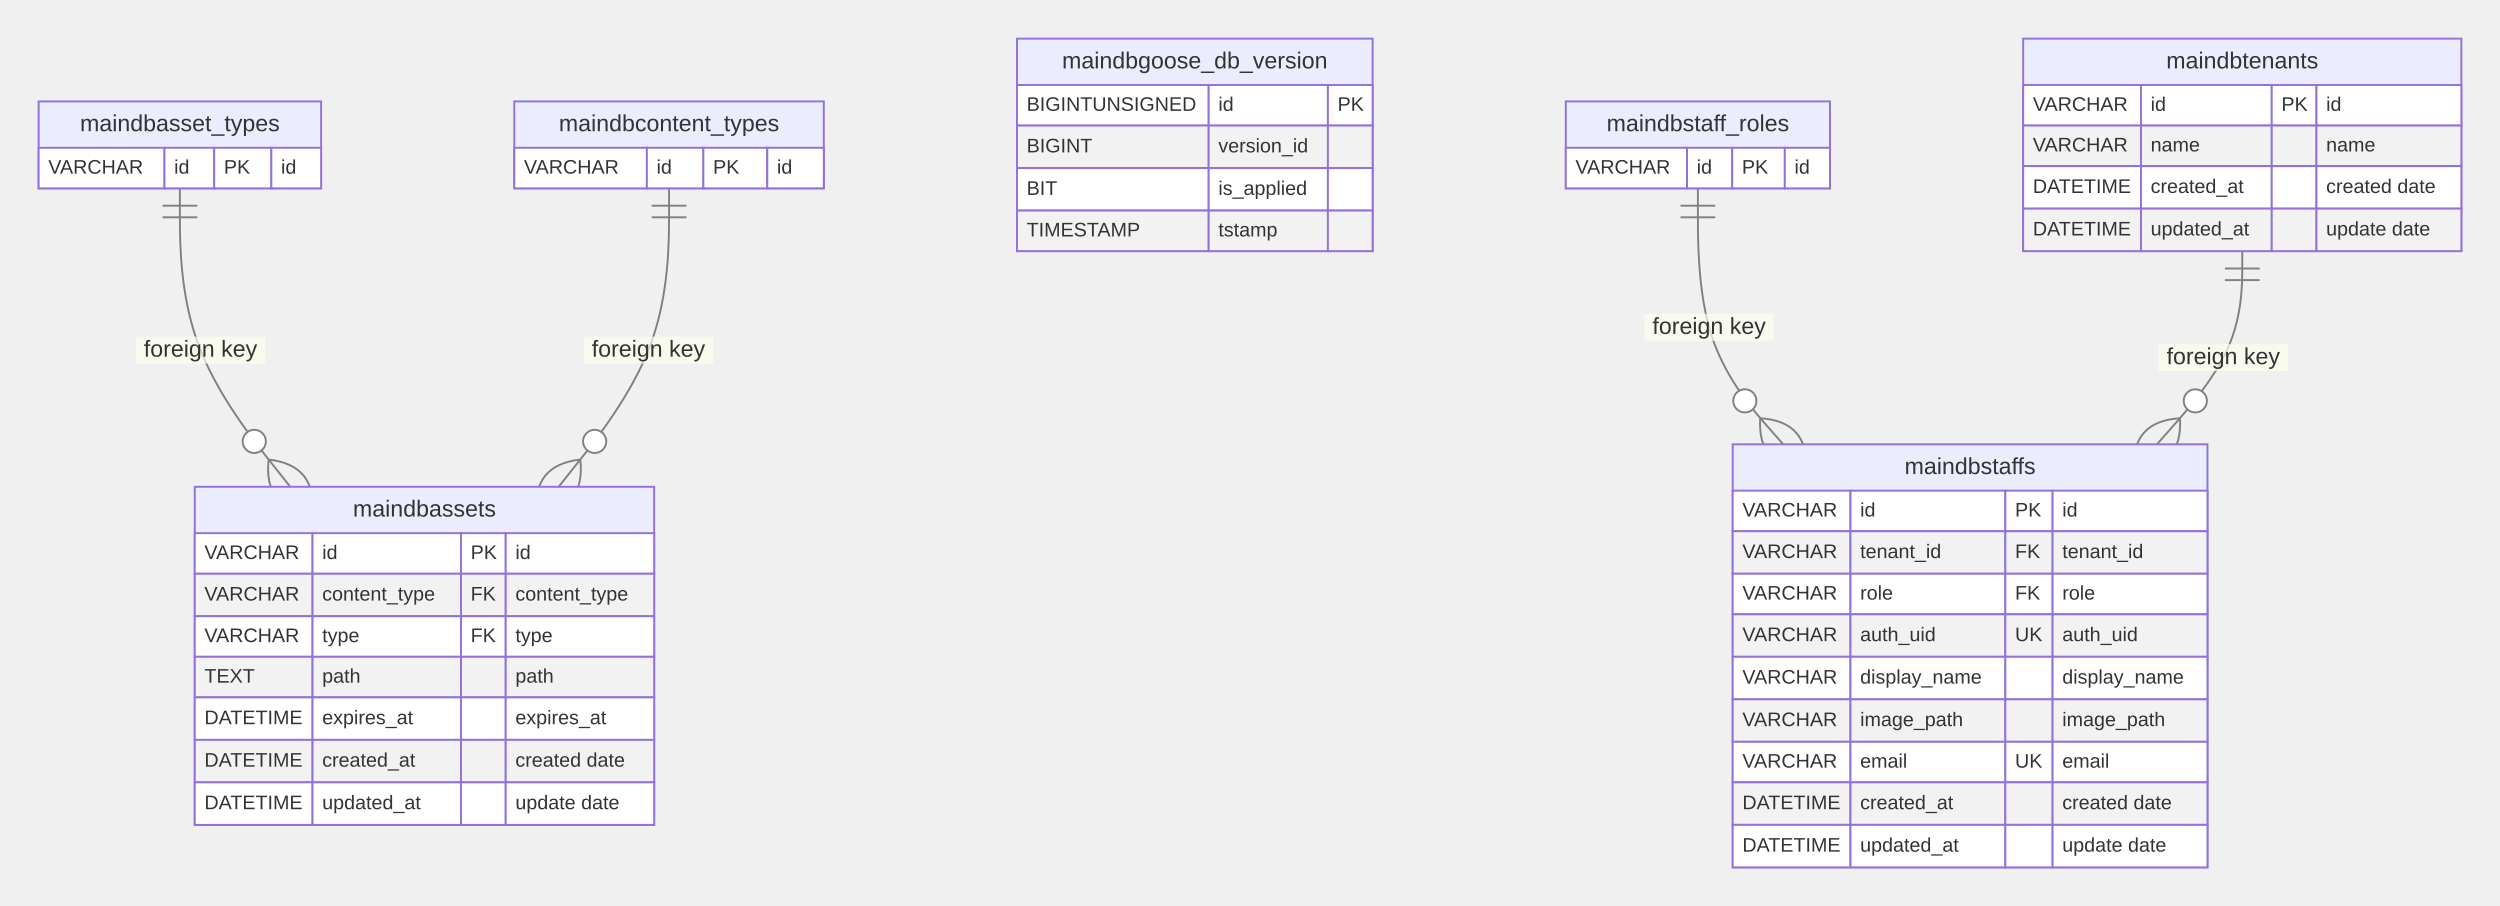
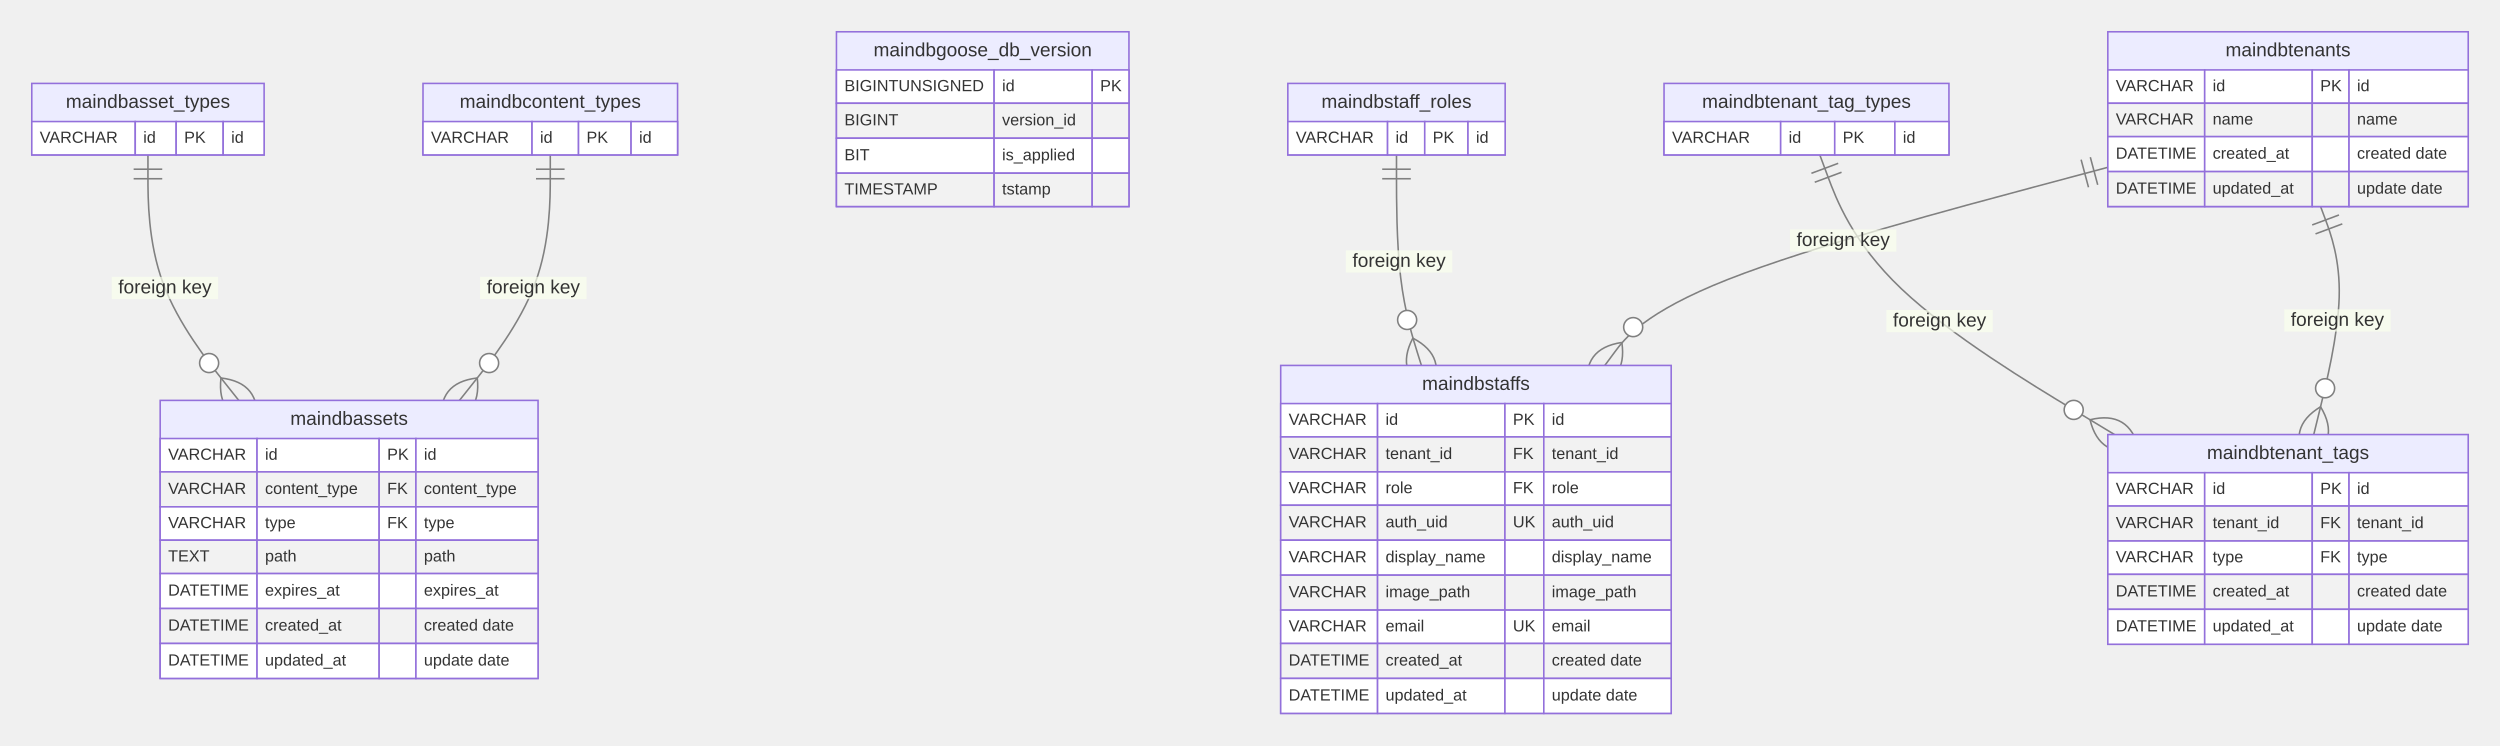
- <svg xmlns="http://www.w3.org/2000/svg" aria-roledescription="er" role="graphics-document document" viewBox="0 0 1294.164 469" style="max-width: 1294.16px; background-color: white;" width="100%" id="my-svg">
+ <svg xmlns="http://www.w3.org/2000/svg" aria-roledescription="er" role="graphics-document document" viewBox="0 0 1573.476 469" style="max-width: 1573.48px; background-color: white;" width="100%" id="my-svg">
  <style>#my-svg{font-family:"trebuchet ms",verdana,arial,sans-serif;font-size:16px;fill:#333;}#my-svg .error-icon{fill:#552222;}#my-svg .error-text{fill:#552222;stroke:#552222;}#my-svg .edge-thickness-normal{stroke-width:1px;}#my-svg .edge-thickness-thick{stroke-width:3.5px;}#my-svg .edge-pattern-solid{stroke-dasharray:0;}#my-svg .edge-thickness-invisible{stroke-width:0;fill:none;}#my-svg .edge-pattern-dashed{stroke-dasharray:3;}#my-svg .edge-pattern-dotted{stroke-dasharray:2;}#my-svg .marker{fill:#333333;stroke:#333333;}#my-svg .marker.cross{stroke:#333333;}#my-svg svg{font-family:"trebuchet ms",verdana,arial,sans-serif;font-size:16px;}#my-svg p{margin:0;}#my-svg .entityBox{fill:#ECECFF;stroke:#9370DB;}#my-svg .attributeBoxOdd{fill:#ffffff;stroke:#9370DB;}#my-svg .attributeBoxEven{fill:#f2f2f2;stroke:#9370DB;}#my-svg .relationshipLabelBox{fill:hsl(80, 100%, 96.275%);opacity:0.7;background-color:hsl(80, 100%, 96.275%);}#my-svg .relationshipLabelBox rect{opacity:0.5;}#my-svg .relationshipLine{stroke:#333333;}#my-svg .entityTitleText{text-anchor:middle;font-size:18px;fill:#333;}#my-svg #MD_PARENT_START{fill:#f5f5f5!important;stroke:#333333!important;stroke-width:1;}#my-svg #MD_PARENT_END{fill:#f5f5f5!important;stroke:#333333!important;stroke-width:1;}#my-svg :root{--mermaid-font-family:"trebuchet ms",verdana,arial,sans-serif;}</style>
  <g />
  <defs>
    <marker orient="auto" markerHeight="240" markerWidth="190" refY="7" refX="0" id="MD_PARENT_START">
      <path d="M 18,7 L9,13 L1,7 L9,1 Z" />
    </marker>
  </defs>
  <defs>
    <marker orient="auto" markerHeight="28" markerWidth="20" refY="7" refX="19" id="MD_PARENT_END">
      <path d="M 18,7 L9,13 L1,7 L9,1 Z" />
    </marker>
  </defs>
  <defs>
    <marker orient="auto" markerHeight="18" markerWidth="18" refY="9" refX="0" id="ONLY_ONE_START">
      <path d="M9,0 L9,18 M15,0 L15,18" fill="none" stroke="gray" />
    </marker>
  </defs>
  <defs>
    <marker orient="auto" markerHeight="18" markerWidth="18" refY="9" refX="18" id="ONLY_ONE_END">
      <path d="M3,0 L3,18 M9,0 L9,18" fill="none" stroke="gray" />
    </marker>
  </defs>
  <defs>
    <marker orient="auto" markerHeight="18" markerWidth="30" refY="9" refX="0" id="ZERO_OR_ONE_START">
      <circle r="6" cy="9" cx="21" fill="white" stroke="gray" />
      <path d="M9,0 L9,18" fill="none" stroke="gray" />
    </marker>
  </defs>
  <defs>
    <marker orient="auto" markerHeight="18" markerWidth="30" refY="9" refX="30" id="ZERO_OR_ONE_END">
      <circle r="6" cy="9" cx="9" fill="white" stroke="gray" />
      <path d="M21,0 L21,18" fill="none" stroke="gray" />
    </marker>
  </defs>
  <defs>
    <marker orient="auto" markerHeight="36" markerWidth="45" refY="18" refX="18" id="ONE_OR_MORE_START">
      <path d="M0,18 Q 18,0 36,18 Q 18,36 0,18 M42,9 L42,27" fill="none" stroke="gray" />
    </marker>
  </defs>
  <defs>
    <marker orient="auto" markerHeight="36" markerWidth="45" refY="18" refX="27" id="ONE_OR_MORE_END">
      <path d="M3,9 L3,27 M9,18 Q27,0 45,18 Q27,36 9,18" fill="none" stroke="gray" />
    </marker>
  </defs>
  <defs>
    <marker orient="auto" markerHeight="36" markerWidth="57" refY="18" refX="18" id="ZERO_OR_MORE_START">
      <circle r="6" cy="18" cx="48" fill="white" stroke="gray" />
      <path d="M0,18 Q18,0 36,18 Q18,36 0,18" fill="none" stroke="gray" />
    </marker>
  </defs>
  <defs>
    <marker orient="auto" markerHeight="36" markerWidth="57" refY="18" refX="39" id="ZERO_OR_MORE_END">
      <circle r="6" cy="18" cx="9" fill="white" stroke="gray" />
      <path d="M21,18 Q39,0 57,18 Q39,36 21,18" fill="none" stroke="gray" />
    </marker>
  </defs>
  <path style="stroke: gray; fill: none;" marker-start="url(#ONLY_ONE_START)" marker-end="url(#ZERO_OR_MORE_END)" d="M93.117,97.5L93.117,111.25C93.117,125,93.117,152.5,102.643,178.25C112.169,204,131.22,228,140.746,240L150.272,252" class="er relationshipLine" />
  <path style="stroke: gray; fill: none;" marker-start="url(#ONLY_ONE_START)" marker-end="url(#ZERO_OR_MORE_END)" d="M346.344,97.5L346.344,111.25C346.344,125,346.344,152.5,336.818,178.25C327.292,204,308.241,228,298.715,240L289.189,252" class="er relationshipLine" />
-   <path style="stroke: gray; fill: none;" marker-start="url(#ONLY_ONE_START)" marker-end="url(#ZERO_OR_MORE_END)" d="M878.942,97.5L878.942,111.25C878.942,125,878.942,152.5,886.304,174.583C893.666,196.667,908.389,213.333,915.751,221.667L923.112,230" class="er relationshipLine" />
-   <path style="stroke: gray; fill: none;" marker-start="url(#ONLY_ONE_START)" marker-end="url(#ZERO_OR_MORE_END)" d="M1160.748,130L1160.748,138.333C1160.748,146.667,1160.748,163.333,1153.387,180C1146.025,196.667,1131.301,213.333,1123.94,221.667L1116.578,230" class="er relationshipLine" />
+   <path style="stroke: gray; fill: none;" marker-start="url(#ONLY_ONE_START)" marker-end="url(#ZERO_OR_MORE_END)" d="M878.942,97.5L878.942,111.25C878.942,125,878.942,152.5,881.555,174.583C884.167,196.667,889.392,213.333,892.004,221.667L894.616,230" class="er relationshipLine" />
+   <path style="stroke: gray; fill: none;" marker-start="url(#ONLY_ONE_START)" marker-end="url(#ZERO_OR_MORE_END)" d="M1145.373,97.5L1150.497,111.25C1155.621,125,1165.868,152.5,1196.78,181.833C1227.691,211.167,1279.267,242.333,1305.054,257.917L1330.842,273.5" class="er relationshipLine" />
+   <path style="stroke: gray; fill: none;" marker-start="url(#ONLY_ONE_START)" marker-end="url(#ZERO_OR_MORE_END)" d="M1326.645,105.304L1280.053,117.754C1233.461,130.203,1140.277,155.101,1087.511,175.884C1034.746,196.667,1022.4,213.333,1016.228,221.667L1010.055,230" class="er relationshipLine" />
+   <path style="stroke: gray; fill: none;" marker-start="url(#ONLY_ONE_START)" marker-end="url(#ZERO_OR_MORE_END)" d="M1460.556,130L1463.661,138.333C1466.766,146.667,1472.977,163.333,1472.259,187.25C1471.542,211.167,1463.896,242.333,1460.074,257.917L1456.251,273.5" class="er relationshipLine" />
  <g transform="translate(20,52.5 )" id="entity-maindbassettypes-69f50092-0058-522c-9c13-ac5ea5c8046f">
    <rect height="45" width="146.234" y="0" x="0" class="er entityBox" />
    <text style="dominant-baseline: middle; text-anchor: middle; font-size: 12px;" transform="translate(73.11719,12)" y="0" x="0" id="text-entity-maindbassettypes-69f50092-0058-522c-9c13-ac5ea5c8046f" class="er entityLabel">maindbasset_types</text>
    <rect height="21" width="65.132" y="24" x="0" class="er attributeBoxOdd" />
    <text style="dominant-baseline: middle; font-size: 10.2px;" transform="translate(5,34.5)" y="0" x="0" id="text-entity-maindbassettypes-69f50092-0058-522c-9c13-ac5ea5c8046f-attr-1-type" class="er entityLabel">VARCHAR</text>
    <rect height="21" width="25.757" y="24" x="65.132" class="er attributeBoxOdd" />
    <text style="dominant-baseline: middle; font-size: 10.2px;" transform="translate(70.13213,34.5)" y="0" x="0" id="text-entity-maindbassettypes-69f50092-0058-522c-9c13-ac5ea5c8046f-attr-1-name" class="er entityLabel">id</text>
    <rect height="21" width="29.588" y="24" x="90.889" class="er attributeBoxOdd" />
    <text style="dominant-baseline: middle; font-size: 10.2px;" transform="translate(95.88927,34.5)" y="0" x="0" id="text-entity-maindbassettypes-69f50092-0058-522c-9c13-ac5ea5c8046f-attr-1-key" class="er entityLabel">PK</text>
    <rect height="21" width="25.757" y="24" x="120.477" class="er attributeBoxOdd" />
    <text style="dominant-baseline: middle; font-size: 10.2px;" transform="translate(125.4772,34.5)" y="0" x="0" id="text-entity-maindbassettypes-69f50092-0058-522c-9c13-ac5ea5c8046f-attr-1-comment" class="er entityLabel">id</text>
  </g>
  <g transform="translate(266.2344,52.5 )" id="entity-maindbcontenttypes-83c58ade-ac06-5bc2-8783-f28269a1d2a8">
    <rect height="45" width="160.219" y="0" x="0" class="er entityBox" />
    <text style="dominant-baseline: middle; text-anchor: middle; font-size: 12px;" transform="translate(80.10938,12)" y="0" x="0" id="text-entity-maindbcontenttypes-83c58ade-ac06-5bc2-8783-f28269a1d2a8" class="er entityLabel">maindbcontent_types</text>
    <rect height="21" width="68.628" y="24" x="0" class="er attributeBoxOdd" />
    <text style="dominant-baseline: middle; font-size: 10.2px;" transform="translate(5,34.5)" y="0" x="0" id="text-entity-maindbcontenttypes-83c58ade-ac06-5bc2-8783-f28269a1d2a8-attr-1-type" class="er entityLabel">VARCHAR</text>
    <rect height="21" width="29.253" y="24" x="68.628" class="er attributeBoxOdd" />
    <text style="dominant-baseline: middle; font-size: 10.2px;" transform="translate(73.62823,34.5)" y="0" x="0" id="text-entity-maindbcontenttypes-83c58ade-ac06-5bc2-8783-f28269a1d2a8-attr-1-name" class="er entityLabel">id</text>
    <rect height="21" width="33.084" y="24" x="97.881" class="er attributeBoxOdd" />
    <text style="dominant-baseline: middle; font-size: 10.2px;" transform="translate(102.8815,34.5)" y="0" x="0" id="text-entity-maindbcontenttypes-83c58ade-ac06-5bc2-8783-f28269a1d2a8-attr-1-key" class="er entityLabel">PK</text>
    <rect height="21" width="29.253" y="24" x="130.966" class="er attributeBoxOdd" />
    <text style="dominant-baseline: middle; font-size: 10.2px;" transform="translate(135.9655,34.5)" y="0" x="0" id="text-entity-maindbcontenttypes-83c58ade-ac06-5bc2-8783-f28269a1d2a8-attr-1-comment" class="er entityLabel">id</text>
  </g>
  <g transform="translate(526.4531,20 )" id="entity-maindbgoosedbversion-61c66875-7fb5-5d3e-a944-1a9cabf3abde">
    <rect height="110" width="184.098" y="0" x="0" class="er entityBox" />
    <text style="dominant-baseline: middle; text-anchor: middle; font-size: 12px;" transform="translate(92.04922,12)" y="0" x="0" id="text-entity-maindbgoosedbversion-61c66875-7fb5-5d3e-a944-1a9cabf3abde" class="er entityLabel">maindbgoose_db_version</text>
    <rect height="21" width="99.236" y="24" x="0" class="er attributeBoxOdd" />
    <text style="dominant-baseline: middle; font-size: 10.2px;" transform="translate(5,34.5)" y="0" x="0" id="text-entity-maindbgoosedbversion-61c66875-7fb5-5d3e-a944-1a9cabf3abde-attr-1-type" class="er entityLabel">BIGINTUNSIGNED</text>
    <rect height="21" width="61.719" y="24" x="99.236" class="er attributeBoxOdd" />
    <text style="dominant-baseline: middle; font-size: 10.2px;" transform="translate(104.2364,34.5)" y="0" x="0" id="text-entity-maindbgoosedbversion-61c66875-7fb5-5d3e-a944-1a9cabf3abde-attr-1-name" class="er entityLabel">id</text>
    <rect height="21" width="23.143" y="24" x="160.955" class="er attributeBoxOdd" />
    <text style="dominant-baseline: middle; font-size: 10.2px;" transform="translate(165.9551,34.5)" y="0" x="0" id="text-entity-maindbgoosedbversion-61c66875-7fb5-5d3e-a944-1a9cabf3abde-attr-1-key" class="er entityLabel">PK</text>
    <rect height="22" width="99.236" y="45" x="0" class="er attributeBoxEven" />
    <text style="dominant-baseline: middle; font-size: 10.2px;" transform="translate(5,56)" y="0" x="0" id="text-entity-maindbgoosedbversion-61c66875-7fb5-5d3e-a944-1a9cabf3abde-attr-2-type" class="er entityLabel">BIGINT</text>
    <rect height="22" width="61.719" y="45" x="99.236" class="er attributeBoxEven" />
    <text style="dominant-baseline: middle; font-size: 10.2px;" transform="translate(104.2364,56)" y="0" x="0" id="text-entity-maindbgoosedbversion-61c66875-7fb5-5d3e-a944-1a9cabf3abde-attr-2-name" class="er entityLabel">version_id</text>
    <rect height="22" width="23.143" y="45" x="160.955" class="er attributeBoxEven" />
    <text style="dominant-baseline: middle; font-size: 10.2px;" transform="translate(165.9551,56)" y="0" x="0" id="text-entity-maindbgoosedbversion-61c66875-7fb5-5d3e-a944-1a9cabf3abde-attr-2-key" class="er entityLabel" />
    <rect height="22" width="99.236" y="67" x="0" class="er attributeBoxOdd" />
    <text style="dominant-baseline: middle; font-size: 10.2px;" transform="translate(5,78)" y="0" x="0" id="text-entity-maindbgoosedbversion-61c66875-7fb5-5d3e-a944-1a9cabf3abde-attr-3-type" class="er entityLabel">BIT</text>
    <rect height="22" width="61.719" y="67" x="99.236" class="er attributeBoxOdd" />
    <text style="dominant-baseline: middle; font-size: 10.2px;" transform="translate(104.2364,78)" y="0" x="0" id="text-entity-maindbgoosedbversion-61c66875-7fb5-5d3e-a944-1a9cabf3abde-attr-3-name" class="er entityLabel">is_applied</text>
    <rect height="22" width="23.143" y="67" x="160.955" class="er attributeBoxOdd" />
    <text style="dominant-baseline: middle; font-size: 10.2px;" transform="translate(165.9551,78)" y="0" x="0" id="text-entity-maindbgoosedbversion-61c66875-7fb5-5d3e-a944-1a9cabf3abde-attr-3-key" class="er entityLabel" />
    <rect height="21" width="99.236" y="89" x="0" class="er attributeBoxEven" />
    <text style="dominant-baseline: middle; font-size: 10.2px;" transform="translate(5,99.5)" y="0" x="0" id="text-entity-maindbgoosedbversion-61c66875-7fb5-5d3e-a944-1a9cabf3abde-attr-4-type" class="er entityLabel">TIMESTAMP</text>
    <rect height="21" width="61.719" y="89" x="99.236" class="er attributeBoxEven" />
    <text style="dominant-baseline: middle; font-size: 10.2px;" transform="translate(104.2364,99.5)" y="0" x="0" id="text-entity-maindbgoosedbversion-61c66875-7fb5-5d3e-a944-1a9cabf3abde-attr-4-name" class="er entityLabel">tstamp</text>
    <rect height="21" width="23.143" y="89" x="160.955" class="er attributeBoxEven" />
    <text style="dominant-baseline: middle; font-size: 10.2px;" transform="translate(165.9551,99.5)" y="0" x="0" id="text-entity-maindbgoosedbversion-61c66875-7fb5-5d3e-a944-1a9cabf3abde-attr-4-key" class="er entityLabel" />
  </g>
  <g transform="translate(810.5516,52.5 )" id="entity-maindbstaffroles-20ea415b-a598-546c-93d9-2640a7dfeb90">
    <rect height="45" width="136.781" y="0" x="0" class="er entityBox" />
    <text style="dominant-baseline: middle; text-anchor: middle; font-size: 12px;" transform="translate(68.39062,12)" y="0" x="0" id="text-entity-maindbstaffroles-20ea415b-a598-546c-93d9-2640a7dfeb90" class="er entityLabel">maindbstaff_roles</text>
    <rect height="21" width="62.769" y="24" x="0" class="er attributeBoxOdd" />
    <text style="dominant-baseline: middle; font-size: 10.2px;" transform="translate(5,34.5)" y="0" x="0" id="text-entity-maindbstaffroles-20ea415b-a598-546c-93d9-2640a7dfeb90-attr-1-type" class="er entityLabel">VARCHAR</text>
    <rect height="21" width="23.394" y="24" x="62.769" class="er attributeBoxOdd" />
    <text style="dominant-baseline: middle; font-size: 10.2px;" transform="translate(67.76885,34.5)" y="0" x="0" id="text-entity-maindbstaffroles-20ea415b-a598-546c-93d9-2640a7dfeb90-attr-1-name" class="er entityLabel">id</text>
    <rect height="21" width="27.225" y="24" x="86.163" class="er attributeBoxOdd" />
    <text style="dominant-baseline: middle; font-size: 10.2px;" transform="translate(91.1627,34.5)" y="0" x="0" id="text-entity-maindbstaffroles-20ea415b-a598-546c-93d9-2640a7dfeb90-attr-1-key" class="er entityLabel">PK</text>
    <rect height="21" width="23.394" y="24" x="113.387" class="er attributeBoxOdd" />
    <text style="dominant-baseline: middle; font-size: 10.2px;" transform="translate(118.3874,34.5)" y="0" x="0" id="text-entity-maindbstaffroles-20ea415b-a598-546c-93d9-2640a7dfeb90-attr-1-comment" class="er entityLabel">id</text>
  </g>
-   <g transform="translate(1047.333,20 )" id="entity-maindbtenants-78fea559-b138-51fa-b234-0637234c0e00">
+   <g transform="translate(1047.333,52.5 )" id="entity-maindbtenanttagtypes-863808c2-07ba-5788-abca-fb81bb01245a">
+     <rect height="45" width="179.312" y="0" x="0" class="er entityBox" />
+     <text style="dominant-baseline: middle; text-anchor: middle; font-size: 12px;" transform="translate(89.65625,12)" y="0" x="0" id="text-entity-maindbtenanttagtypes-863808c2-07ba-5788-abca-fb81bb01245a" class="er entityLabel">maindbtenant_tag_types</text>
+     <rect height="21" width="73.402" y="24" x="0" class="er attributeBoxOdd" />
+     <text style="dominant-baseline: middle; font-size: 10.2px;" transform="translate(5,34.5)" y="0" x="0" id="text-entity-maindbtenanttagtypes-863808c2-07ba-5788-abca-fb81bb01245a-attr-1-type" class="er entityLabel">VARCHAR</text>
+     <rect height="21" width="34.027" y="24" x="73.402" class="er attributeBoxOdd" />
+     <text style="dominant-baseline: middle; font-size: 10.2px;" transform="translate(78.40166,34.5)" y="0" x="0" id="text-entity-maindbtenanttagtypes-863808c2-07ba-5788-abca-fb81bb01245a-attr-1-name" class="er entityLabel">id</text>
+     <rect height="21" width="37.858" y="24" x="107.428" class="er attributeBoxOdd" />
+     <text style="dominant-baseline: middle; font-size: 10.2px;" transform="translate(112.4283,34.5)" y="0" x="0" id="text-entity-maindbtenanttagtypes-863808c2-07ba-5788-abca-fb81bb01245a-attr-1-key" class="er entityLabel">PK</text>
+     <rect height="21" width="34.027" y="24" x="145.286" class="er attributeBoxOdd" />
+     <text style="dominant-baseline: middle; font-size: 10.2px;" transform="translate(150.2858,34.5)" y="0" x="0" id="text-entity-maindbtenanttagtypes-863808c2-07ba-5788-abca-fb81bb01245a-attr-1-comment" class="er entityLabel">id</text>
+   </g>
+   <g transform="translate(1326.645,20 )" id="entity-maindbtenants-78fea559-b138-51fa-b234-0637234c0e00">
    <rect height="110" width="226.831" y="0" x="0" class="er entityBox" />
    <text style="dominant-baseline: middle; text-anchor: middle; font-size: 12px;" transform="translate(113.4154,12)" y="0" x="0" id="text-entity-maindbtenants-78fea559-b138-51fa-b234-0637234c0e00" class="er entityLabel">maindbtenants</text>
    <rect height="21" width="60.969" y="24" x="0" class="er attributeBoxOdd" />
    <text style="dominant-baseline: middle; font-size: 10.2px;" transform="translate(5,34.5)" y="0" x="0" id="text-entity-maindbtenants-78fea559-b138-51fa-b234-0637234c0e00-attr-1-type" class="er entityLabel">VARCHAR</text>
    <rect height="21" width="67.703" y="24" x="60.969" class="er attributeBoxOdd" />
    <text style="dominant-baseline: middle; font-size: 10.2px;" transform="translate(65.96875,34.5)" y="0" x="0" id="text-entity-maindbtenants-78fea559-b138-51fa-b234-0637234c0e00-attr-1-name" class="er entityLabel">id</text>
    <rect height="21" width="23.143" y="24" x="128.672" class="er attributeBoxOdd" />
    <text style="dominant-baseline: middle; font-size: 10.2px;" transform="translate(133.6719,34.5)" y="0" x="0" id="text-entity-maindbtenants-78fea559-b138-51fa-b234-0637234c0e00-attr-1-key" class="er entityLabel">PK</text>
    <rect height="21" width="75.016" y="24" x="151.815" class="er attributeBoxOdd" />
    <text style="dominant-baseline: middle; font-size: 10.2px;" transform="translate(156.8152,34.5)" y="0" x="0" id="text-entity-maindbtenants-78fea559-b138-51fa-b234-0637234c0e00-attr-1-comment" class="er entityLabel">id</text>
    <rect height="21" width="60.969" y="45" x="0" class="er attributeBoxEven" />
    <text style="dominant-baseline: middle; font-size: 10.2px;" transform="translate(5,55.5)" y="0" x="0" id="text-entity-maindbtenants-78fea559-b138-51fa-b234-0637234c0e00-attr-2-type" class="er entityLabel">VARCHAR</text>
    <rect height="21" width="67.703" y="45" x="60.969" class="er attributeBoxEven" />
    <text style="dominant-baseline: middle; font-size: 10.2px;" transform="translate(65.96875,55.5)" y="0" x="0" id="text-entity-maindbtenants-78fea559-b138-51fa-b234-0637234c0e00-attr-2-name" class="er entityLabel">name</text>
    <rect height="21" width="23.143" y="45" x="128.672" class="er attributeBoxEven" />
    <text style="dominant-baseline: middle; font-size: 10.2px;" transform="translate(133.6719,55.5)" y="0" x="0" id="text-entity-maindbtenants-78fea559-b138-51fa-b234-0637234c0e00-attr-2-key" class="er entityLabel" />
    <rect height="21" width="75.016" y="45" x="151.815" class="er attributeBoxEven" />
    <text style="dominant-baseline: middle; font-size: 10.2px;" transform="translate(156.8152,55.5)" y="0" x="0" id="text-entity-maindbtenants-78fea559-b138-51fa-b234-0637234c0e00-attr-2-comment" class="er entityLabel">name</text>
    <rect height="22" width="60.969" y="66" x="0" class="er attributeBoxOdd" />
    <text style="dominant-baseline: middle; font-size: 10.2px;" transform="translate(5,77)" y="0" x="0" id="text-entity-maindbtenants-78fea559-b138-51fa-b234-0637234c0e00-attr-3-type" class="er entityLabel">DATETIME</text>
    <rect height="22" width="67.703" y="66" x="60.969" class="er attributeBoxOdd" />
    <text style="dominant-baseline: middle; font-size: 10.2px;" transform="translate(65.96875,77)" y="0" x="0" id="text-entity-maindbtenants-78fea559-b138-51fa-b234-0637234c0e00-attr-3-name" class="er entityLabel">created_at</text>
    <rect height="22" width="23.143" y="66" x="128.672" class="er attributeBoxOdd" />
    <text style="dominant-baseline: middle; font-size: 10.2px;" transform="translate(133.6719,77)" y="0" x="0" id="text-entity-maindbtenants-78fea559-b138-51fa-b234-0637234c0e00-attr-3-key" class="er entityLabel" />
    <rect height="22" width="75.016" y="66" x="151.815" class="er attributeBoxOdd" />
    <text style="dominant-baseline: middle; font-size: 10.2px;" transform="translate(156.8152,77)" y="0" x="0" id="text-entity-maindbtenants-78fea559-b138-51fa-b234-0637234c0e00-attr-3-comment" class="er entityLabel">created date</text>
    <rect height="22" width="60.969" y="88" x="0" class="er attributeBoxEven" />
    <text style="dominant-baseline: middle; font-size: 10.2px;" transform="translate(5,99)" y="0" x="0" id="text-entity-maindbtenants-78fea559-b138-51fa-b234-0637234c0e00-attr-4-type" class="er entityLabel">DATETIME</text>
    <rect height="22" width="67.703" y="88" x="60.969" class="er attributeBoxEven" />
    <text style="dominant-baseline: middle; font-size: 10.2px;" transform="translate(65.96875,99)" y="0" x="0" id="text-entity-maindbtenants-78fea559-b138-51fa-b234-0637234c0e00-attr-4-name" class="er entityLabel">updated_at</text>
    <rect height="22" width="23.143" y="88" x="128.672" class="er attributeBoxEven" />
    <text style="dominant-baseline: middle; font-size: 10.2px;" transform="translate(133.6719,99)" y="0" x="0" id="text-entity-maindbtenants-78fea559-b138-51fa-b234-0637234c0e00-attr-4-key" class="er entityLabel" />
    <rect height="22" width="75.016" y="88" x="151.815" class="er attributeBoxEven" />
    <text style="dominant-baseline: middle; font-size: 10.2px;" transform="translate(156.8152,99)" y="0" x="0" id="text-entity-maindbtenants-78fea559-b138-51fa-b234-0637234c0e00-attr-4-comment" class="er entityLabel">update date</text>
  </g>
  <g transform="translate(100.815,252 )" id="entity-maindbassets-4531cffa-f2eb-546a-a2a9-9e4513bd7358">
    <rect height="175" width="237.831" y="0" x="0" class="er entityBox" />
    <text style="dominant-baseline: middle; text-anchor: middle; font-size: 12px;" transform="translate(118.9154,12)" y="0" x="0" id="text-entity-maindbassets-4531cffa-f2eb-546a-a2a9-9e4513bd7358" class="er entityLabel">maindbassets</text>
    <rect height="21" width="60.969" y="24" x="0" class="er attributeBoxOdd" />
    <text style="dominant-baseline: middle; font-size: 10.2px;" transform="translate(5,34.5)" y="0" x="0" id="text-entity-maindbassets-4531cffa-f2eb-546a-a2a9-9e4513bd7358-attr-1-type" class="er entityLabel">VARCHAR</text>
    <rect height="21" width="76.859" y="24" x="60.969" class="er attributeBoxOdd" />
    <text style="dominant-baseline: middle; font-size: 10.2px;" transform="translate(65.96875,34.5)" y="0" x="0" id="text-entity-maindbassets-4531cffa-f2eb-546a-a2a9-9e4513bd7358-attr-1-name" class="er entityLabel">id</text>
    <rect height="21" width="23.143" y="24" x="137.828" class="er attributeBoxOdd" />
    <text style="dominant-baseline: middle; font-size: 10.2px;" transform="translate(142.8281,34.5)" y="0" x="0" id="text-entity-maindbassets-4531cffa-f2eb-546a-a2a9-9e4513bd7358-attr-1-key" class="er entityLabel">PK</text>
    <rect height="21" width="76.859" y="24" x="160.971" class="er attributeBoxOdd" />
    <text style="dominant-baseline: middle; font-size: 10.2px;" transform="translate(165.9715,34.5)" y="0" x="0" id="text-entity-maindbassets-4531cffa-f2eb-546a-a2a9-9e4513bd7358-attr-1-comment" class="er entityLabel">id</text>
    <rect height="22" width="60.969" y="45" x="0" class="er attributeBoxEven" />
    <text style="dominant-baseline: middle; font-size: 10.2px;" transform="translate(5,56)" y="0" x="0" id="text-entity-maindbassets-4531cffa-f2eb-546a-a2a9-9e4513bd7358-attr-2-type" class="er entityLabel">VARCHAR</text>
    <rect height="22" width="76.859" y="45" x="60.969" class="er attributeBoxEven" />
    <text style="dominant-baseline: middle; font-size: 10.2px;" transform="translate(65.96875,56)" y="0" x="0" id="text-entity-maindbassets-4531cffa-f2eb-546a-a2a9-9e4513bd7358-attr-2-name" class="er entityLabel">content_type</text>
    <rect height="22" width="23.143" y="45" x="137.828" class="er attributeBoxEven" />
    <text style="dominant-baseline: middle; font-size: 10.2px;" transform="translate(142.8281,56)" y="0" x="0" id="text-entity-maindbassets-4531cffa-f2eb-546a-a2a9-9e4513bd7358-attr-2-key" class="er entityLabel">FK</text>
    <rect height="22" width="76.859" y="45" x="160.971" class="er attributeBoxEven" />
    <text style="dominant-baseline: middle; font-size: 10.2px;" transform="translate(165.9715,56)" y="0" x="0" id="text-entity-maindbassets-4531cffa-f2eb-546a-a2a9-9e4513bd7358-attr-2-comment" class="er entityLabel">content_type</text>
    <rect height="21" width="60.969" y="67" x="0" class="er attributeBoxOdd" />
    <text style="dominant-baseline: middle; font-size: 10.2px;" transform="translate(5,77.5)" y="0" x="0" id="text-entity-maindbassets-4531cffa-f2eb-546a-a2a9-9e4513bd7358-attr-3-type" class="er entityLabel">VARCHAR</text>
    <rect height="21" width="76.859" y="67" x="60.969" class="er attributeBoxOdd" />
    <text style="dominant-baseline: middle; font-size: 10.2px;" transform="translate(65.96875,77.5)" y="0" x="0" id="text-entity-maindbassets-4531cffa-f2eb-546a-a2a9-9e4513bd7358-attr-3-name" class="er entityLabel">type</text>
    <rect height="21" width="23.143" y="67" x="137.828" class="er attributeBoxOdd" />
    <text style="dominant-baseline: middle; font-size: 10.2px;" transform="translate(142.8281,77.5)" y="0" x="0" id="text-entity-maindbassets-4531cffa-f2eb-546a-a2a9-9e4513bd7358-attr-3-key" class="er entityLabel">FK</text>
    <rect height="21" width="76.859" y="67" x="160.971" class="er attributeBoxOdd" />
    <text style="dominant-baseline: middle; font-size: 10.2px;" transform="translate(165.9715,77.5)" y="0" x="0" id="text-entity-maindbassets-4531cffa-f2eb-546a-a2a9-9e4513bd7358-attr-3-comment" class="er entityLabel">type</text>
    <rect height="21" width="60.969" y="88" x="0" class="er attributeBoxEven" />
    <text style="dominant-baseline: middle; font-size: 10.2px;" transform="translate(5,98.5)" y="0" x="0" id="text-entity-maindbassets-4531cffa-f2eb-546a-a2a9-9e4513bd7358-attr-4-type" class="er entityLabel">TEXT</text>
    <rect height="21" width="76.859" y="88" x="60.969" class="er attributeBoxEven" />
    <text style="dominant-baseline: middle; font-size: 10.2px;" transform="translate(65.96875,98.5)" y="0" x="0" id="text-entity-maindbassets-4531cffa-f2eb-546a-a2a9-9e4513bd7358-attr-4-name" class="er entityLabel">path</text>
    <rect height="21" width="23.143" y="88" x="137.828" class="er attributeBoxEven" />
    <text style="dominant-baseline: middle; font-size: 10.2px;" transform="translate(142.8281,98.5)" y="0" x="0" id="text-entity-maindbassets-4531cffa-f2eb-546a-a2a9-9e4513bd7358-attr-4-key" class="er entityLabel" />
    <rect height="21" width="76.859" y="88" x="160.971" class="er attributeBoxEven" />
    <text style="dominant-baseline: middle; font-size: 10.2px;" transform="translate(165.9715,98.5)" y="0" x="0" id="text-entity-maindbassets-4531cffa-f2eb-546a-a2a9-9e4513bd7358-attr-4-comment" class="er entityLabel">path</text>
    <rect height="22" width="60.969" y="109" x="0" class="er attributeBoxOdd" />
    <text style="dominant-baseline: middle; font-size: 10.2px;" transform="translate(5,120)" y="0" x="0" id="text-entity-maindbassets-4531cffa-f2eb-546a-a2a9-9e4513bd7358-attr-5-type" class="er entityLabel">DATETIME</text>
    <rect height="22" width="76.859" y="109" x="60.969" class="er attributeBoxOdd" />
    <text style="dominant-baseline: middle; font-size: 10.2px;" transform="translate(65.96875,120)" y="0" x="0" id="text-entity-maindbassets-4531cffa-f2eb-546a-a2a9-9e4513bd7358-attr-5-name" class="er entityLabel">expires_at</text>
    <rect height="22" width="23.143" y="109" x="137.828" class="er attributeBoxOdd" />
    <text style="dominant-baseline: middle; font-size: 10.2px;" transform="translate(142.8281,120)" y="0" x="0" id="text-entity-maindbassets-4531cffa-f2eb-546a-a2a9-9e4513bd7358-attr-5-key" class="er entityLabel" />
    <rect height="22" width="76.859" y="109" x="160.971" class="er attributeBoxOdd" />
    <text style="dominant-baseline: middle; font-size: 10.2px;" transform="translate(165.9715,120)" y="0" x="0" id="text-entity-maindbassets-4531cffa-f2eb-546a-a2a9-9e4513bd7358-attr-5-comment" class="er entityLabel">expires_at</text>
    <rect height="22" width="60.969" y="131" x="0" class="er attributeBoxEven" />
    <text style="dominant-baseline: middle; font-size: 10.2px;" transform="translate(5,142)" y="0" x="0" id="text-entity-maindbassets-4531cffa-f2eb-546a-a2a9-9e4513bd7358-attr-6-type" class="er entityLabel">DATETIME</text>
    <rect height="22" width="76.859" y="131" x="60.969" class="er attributeBoxEven" />
    <text style="dominant-baseline: middle; font-size: 10.2px;" transform="translate(65.96875,142)" y="0" x="0" id="text-entity-maindbassets-4531cffa-f2eb-546a-a2a9-9e4513bd7358-attr-6-name" class="er entityLabel">created_at</text>
    <rect height="22" width="23.143" y="131" x="137.828" class="er attributeBoxEven" />
    <text style="dominant-baseline: middle; font-size: 10.2px;" transform="translate(142.8281,142)" y="0" x="0" id="text-entity-maindbassets-4531cffa-f2eb-546a-a2a9-9e4513bd7358-attr-6-key" class="er entityLabel" />
    <rect height="22" width="76.859" y="131" x="160.971" class="er attributeBoxEven" />
    <text style="dominant-baseline: middle; font-size: 10.2px;" transform="translate(165.9715,142)" y="0" x="0" id="text-entity-maindbassets-4531cffa-f2eb-546a-a2a9-9e4513bd7358-attr-6-comment" class="er entityLabel">created date</text>
    <rect height="22" width="60.969" y="153" x="0" class="er attributeBoxOdd" />
    <text style="dominant-baseline: middle; font-size: 10.2px;" transform="translate(5,164)" y="0" x="0" id="text-entity-maindbassets-4531cffa-f2eb-546a-a2a9-9e4513bd7358-attr-7-type" class="er entityLabel">DATETIME</text>
    <rect height="22" width="76.859" y="153" x="60.969" class="er attributeBoxOdd" />
    <text style="dominant-baseline: middle; font-size: 10.2px;" transform="translate(65.96875,164)" y="0" x="0" id="text-entity-maindbassets-4531cffa-f2eb-546a-a2a9-9e4513bd7358-attr-7-name" class="er entityLabel">updated_at</text>
    <rect height="22" width="23.143" y="153" x="137.828" class="er attributeBoxOdd" />
    <text style="dominant-baseline: middle; font-size: 10.2px;" transform="translate(142.8281,164)" y="0" x="0" id="text-entity-maindbassets-4531cffa-f2eb-546a-a2a9-9e4513bd7358-attr-7-key" class="er entityLabel" />
    <rect height="22" width="76.859" y="153" x="160.971" class="er attributeBoxOdd" />
    <text style="dominant-baseline: middle; font-size: 10.2px;" transform="translate(165.9715,164)" y="0" x="0" id="text-entity-maindbassets-4531cffa-f2eb-546a-a2a9-9e4513bd7358-attr-7-comment" class="er entityLabel">update date</text>
  </g>
-   <g transform="translate(896.9607,230 )" id="entity-maindbstaffs-c9330a3f-f7a7-53d4-910b-4155760d1f6b">
+   <g transform="translate(806.0577,230 )" id="entity-maindbstaffs-c9330a3f-f7a7-53d4-910b-4155760d1f6b">
    <rect height="219" width="245.769" y="0" x="0" class="er entityBox" />
    <text style="dominant-baseline: middle; text-anchor: middle; font-size: 12px;" transform="translate(122.8845,12)" y="0" x="0" id="text-entity-maindbstaffs-c9330a3f-f7a7-53d4-910b-4155760d1f6b" class="er entityLabel">maindbstaffs</text>
    <rect height="21" width="60.969" y="24" x="0" class="er attributeBoxOdd" />
    <text style="dominant-baseline: middle; font-size: 10.2px;" transform="translate(5,34.5)" y="0" x="0" id="text-entity-maindbstaffs-c9330a3f-f7a7-53d4-910b-4155760d1f6b-attr-1-type" class="er entityLabel">VARCHAR</text>
    <rect height="21" width="80.172" y="24" x="60.969" class="er attributeBoxOdd" />
    <text style="dominant-baseline: middle; font-size: 10.2px;" transform="translate(65.96875,34.5)" y="0" x="0" id="text-entity-maindbstaffs-c9330a3f-f7a7-53d4-910b-4155760d1f6b-attr-1-name" class="er entityLabel">id</text>
    <rect height="21" width="24.457" y="24" x="141.141" class="er attributeBoxOdd" />
    <text style="dominant-baseline: middle; font-size: 10.2px;" transform="translate(146.1406,34.5)" y="0" x="0" id="text-entity-maindbstaffs-c9330a3f-f7a7-53d4-910b-4155760d1f6b-attr-1-key" class="er entityLabel">PK</text>
    <rect height="21" width="80.172" y="24" x="165.597" class="er attributeBoxOdd" />
    <text style="dominant-baseline: middle; font-size: 10.2px;" transform="translate(170.5972,34.5)" y="0" x="0" id="text-entity-maindbstaffs-c9330a3f-f7a7-53d4-910b-4155760d1f6b-attr-1-comment" class="er entityLabel">id</text>
    <rect height="22" width="60.969" y="45" x="0" class="er attributeBoxEven" />
    <text style="dominant-baseline: middle; font-size: 10.2px;" transform="translate(5,56)" y="0" x="0" id="text-entity-maindbstaffs-c9330a3f-f7a7-53d4-910b-4155760d1f6b-attr-2-type" class="er entityLabel">VARCHAR</text>
    <rect height="22" width="80.172" y="45" x="60.969" class="er attributeBoxEven" />
    <text style="dominant-baseline: middle; font-size: 10.2px;" transform="translate(65.96875,56)" y="0" x="0" id="text-entity-maindbstaffs-c9330a3f-f7a7-53d4-910b-4155760d1f6b-attr-2-name" class="er entityLabel">tenant_id</text>
    <rect height="22" width="24.457" y="45" x="141.141" class="er attributeBoxEven" />
    <text style="dominant-baseline: middle; font-size: 10.2px;" transform="translate(146.1406,56)" y="0" x="0" id="text-entity-maindbstaffs-c9330a3f-f7a7-53d4-910b-4155760d1f6b-attr-2-key" class="er entityLabel">FK</text>
    <rect height="22" width="80.172" y="45" x="165.597" class="er attributeBoxEven" />
    <text style="dominant-baseline: middle; font-size: 10.2px;" transform="translate(170.5972,56)" y="0" x="0" id="text-entity-maindbstaffs-c9330a3f-f7a7-53d4-910b-4155760d1f6b-attr-2-comment" class="er entityLabel">tenant_id</text>
    <rect height="21" width="60.969" y="67" x="0" class="er attributeBoxOdd" />
    <text style="dominant-baseline: middle; font-size: 10.2px;" transform="translate(5,77.5)" y="0" x="0" id="text-entity-maindbstaffs-c9330a3f-f7a7-53d4-910b-4155760d1f6b-attr-3-type" class="er entityLabel">VARCHAR</text>
    <rect height="21" width="80.172" y="67" x="60.969" class="er attributeBoxOdd" />
    <text style="dominant-baseline: middle; font-size: 10.2px;" transform="translate(65.96875,77.5)" y="0" x="0" id="text-entity-maindbstaffs-c9330a3f-f7a7-53d4-910b-4155760d1f6b-attr-3-name" class="er entityLabel">role</text>
    <rect height="21" width="24.457" y="67" x="141.141" class="er attributeBoxOdd" />
    <text style="dominant-baseline: middle; font-size: 10.2px;" transform="translate(146.1406,77.5)" y="0" x="0" id="text-entity-maindbstaffs-c9330a3f-f7a7-53d4-910b-4155760d1f6b-attr-3-key" class="er entityLabel">FK</text>
    <rect height="21" width="80.172" y="67" x="165.597" class="er attributeBoxOdd" />
    <text style="dominant-baseline: middle; font-size: 10.2px;" transform="translate(170.5972,77.5)" y="0" x="0" id="text-entity-maindbstaffs-c9330a3f-f7a7-53d4-910b-4155760d1f6b-attr-3-comment" class="er entityLabel">role</text>
    <rect height="22" width="60.969" y="88" x="0" class="er attributeBoxEven" />
    <text style="dominant-baseline: middle; font-size: 10.2px;" transform="translate(5,99)" y="0" x="0" id="text-entity-maindbstaffs-c9330a3f-f7a7-53d4-910b-4155760d1f6b-attr-4-type" class="er entityLabel">VARCHAR</text>
    <rect height="22" width="80.172" y="88" x="60.969" class="er attributeBoxEven" />
    <text style="dominant-baseline: middle; font-size: 10.2px;" transform="translate(65.96875,99)" y="0" x="0" id="text-entity-maindbstaffs-c9330a3f-f7a7-53d4-910b-4155760d1f6b-attr-4-name" class="er entityLabel">auth_uid</text>
    <rect height="22" width="24.457" y="88" x="141.141" class="er attributeBoxEven" />
    <text style="dominant-baseline: middle; font-size: 10.2px;" transform="translate(146.1406,99)" y="0" x="0" id="text-entity-maindbstaffs-c9330a3f-f7a7-53d4-910b-4155760d1f6b-attr-4-key" class="er entityLabel">UK</text>
    <rect height="22" width="80.172" y="88" x="165.597" class="er attributeBoxEven" />
    <text style="dominant-baseline: middle; font-size: 10.2px;" transform="translate(170.5972,99)" y="0" x="0" id="text-entity-maindbstaffs-c9330a3f-f7a7-53d4-910b-4155760d1f6b-attr-4-comment" class="er entityLabel">auth_uid</text>
    <rect height="22" width="60.969" y="110" x="0" class="er attributeBoxOdd" />
    <text style="dominant-baseline: middle; font-size: 10.2px;" transform="translate(5,121)" y="0" x="0" id="text-entity-maindbstaffs-c9330a3f-f7a7-53d4-910b-4155760d1f6b-attr-5-type" class="er entityLabel">VARCHAR</text>
    <rect height="22" width="80.172" y="110" x="60.969" class="er attributeBoxOdd" />
    <text style="dominant-baseline: middle; font-size: 10.2px;" transform="translate(65.96875,121)" y="0" x="0" id="text-entity-maindbstaffs-c9330a3f-f7a7-53d4-910b-4155760d1f6b-attr-5-name" class="er entityLabel">display_name</text>
    <rect height="22" width="24.457" y="110" x="141.141" class="er attributeBoxOdd" />
    <text style="dominant-baseline: middle; font-size: 10.2px;" transform="translate(146.1406,121)" y="0" x="0" id="text-entity-maindbstaffs-c9330a3f-f7a7-53d4-910b-4155760d1f6b-attr-5-key" class="er entityLabel" />
    <rect height="22" width="80.172" y="110" x="165.597" class="er attributeBoxOdd" />
    <text style="dominant-baseline: middle; font-size: 10.2px;" transform="translate(170.5972,121)" y="0" x="0" id="text-entity-maindbstaffs-c9330a3f-f7a7-53d4-910b-4155760d1f6b-attr-5-comment" class="er entityLabel">display_name</text>
    <rect height="22" width="60.969" y="132" x="0" class="er attributeBoxEven" />
    <text style="dominant-baseline: middle; font-size: 10.2px;" transform="translate(5,143)" y="0" x="0" id="text-entity-maindbstaffs-c9330a3f-f7a7-53d4-910b-4155760d1f6b-attr-6-type" class="er entityLabel">VARCHAR</text>
    <rect height="22" width="80.172" y="132" x="60.969" class="er attributeBoxEven" />
    <text style="dominant-baseline: middle; font-size: 10.2px;" transform="translate(65.96875,143)" y="0" x="0" id="text-entity-maindbstaffs-c9330a3f-f7a7-53d4-910b-4155760d1f6b-attr-6-name" class="er entityLabel">image_path</text>
    <rect height="22" width="24.457" y="132" x="141.141" class="er attributeBoxEven" />
    <text style="dominant-baseline: middle; font-size: 10.2px;" transform="translate(146.1406,143)" y="0" x="0" id="text-entity-maindbstaffs-c9330a3f-f7a7-53d4-910b-4155760d1f6b-attr-6-key" class="er entityLabel" />
    <rect height="22" width="80.172" y="132" x="165.597" class="er attributeBoxEven" />
    <text style="dominant-baseline: middle; font-size: 10.2px;" transform="translate(170.5972,143)" y="0" x="0" id="text-entity-maindbstaffs-c9330a3f-f7a7-53d4-910b-4155760d1f6b-attr-6-comment" class="er entityLabel">image_path</text>
    <rect height="21" width="60.969" y="154" x="0" class="er attributeBoxOdd" />
    <text style="dominant-baseline: middle; font-size: 10.2px;" transform="translate(5,164.5)" y="0" x="0" id="text-entity-maindbstaffs-c9330a3f-f7a7-53d4-910b-4155760d1f6b-attr-7-type" class="er entityLabel">VARCHAR</text>
    <rect height="21" width="80.172" y="154" x="60.969" class="er attributeBoxOdd" />
    <text style="dominant-baseline: middle; font-size: 10.2px;" transform="translate(65.96875,164.5)" y="0" x="0" id="text-entity-maindbstaffs-c9330a3f-f7a7-53d4-910b-4155760d1f6b-attr-7-name" class="er entityLabel">email</text>
    <rect height="21" width="24.457" y="154" x="141.141" class="er attributeBoxOdd" />
    <text style="dominant-baseline: middle; font-size: 10.2px;" transform="translate(146.1406,164.5)" y="0" x="0" id="text-entity-maindbstaffs-c9330a3f-f7a7-53d4-910b-4155760d1f6b-attr-7-key" class="er entityLabel">UK</text>
    <rect height="21" width="80.172" y="154" x="165.597" class="er attributeBoxOdd" />
    <text style="dominant-baseline: middle; font-size: 10.2px;" transform="translate(170.5972,164.5)" y="0" x="0" id="text-entity-maindbstaffs-c9330a3f-f7a7-53d4-910b-4155760d1f6b-attr-7-comment" class="er entityLabel">email</text>
    <rect height="22" width="60.969" y="175" x="0" class="er attributeBoxEven" />
    <text style="dominant-baseline: middle; font-size: 10.2px;" transform="translate(5,186)" y="0" x="0" id="text-entity-maindbstaffs-c9330a3f-f7a7-53d4-910b-4155760d1f6b-attr-8-type" class="er entityLabel">DATETIME</text>
    <rect height="22" width="80.172" y="175" x="60.969" class="er attributeBoxEven" />
    <text style="dominant-baseline: middle; font-size: 10.2px;" transform="translate(65.96875,186)" y="0" x="0" id="text-entity-maindbstaffs-c9330a3f-f7a7-53d4-910b-4155760d1f6b-attr-8-name" class="er entityLabel">created_at</text>
    <rect height="22" width="24.457" y="175" x="141.141" class="er attributeBoxEven" />
    <text style="dominant-baseline: middle; font-size: 10.2px;" transform="translate(146.1406,186)" y="0" x="0" id="text-entity-maindbstaffs-c9330a3f-f7a7-53d4-910b-4155760d1f6b-attr-8-key" class="er entityLabel" />
    <rect height="22" width="80.172" y="175" x="165.597" class="er attributeBoxEven" />
    <text style="dominant-baseline: middle; font-size: 10.2px;" transform="translate(170.5972,186)" y="0" x="0" id="text-entity-maindbstaffs-c9330a3f-f7a7-53d4-910b-4155760d1f6b-attr-8-comment" class="er entityLabel">created date</text>
    <rect height="22" width="60.969" y="197" x="0" class="er attributeBoxOdd" />
    <text style="dominant-baseline: middle; font-size: 10.2px;" transform="translate(5,208)" y="0" x="0" id="text-entity-maindbstaffs-c9330a3f-f7a7-53d4-910b-4155760d1f6b-attr-9-type" class="er entityLabel">DATETIME</text>
    <rect height="22" width="80.172" y="197" x="60.969" class="er attributeBoxOdd" />
    <text style="dominant-baseline: middle; font-size: 10.2px;" transform="translate(65.96875,208)" y="0" x="0" id="text-entity-maindbstaffs-c9330a3f-f7a7-53d4-910b-4155760d1f6b-attr-9-name" class="er entityLabel">updated_at</text>
    <rect height="22" width="24.457" y="197" x="141.141" class="er attributeBoxOdd" />
    <text style="dominant-baseline: middle; font-size: 10.2px;" transform="translate(146.1406,208)" y="0" x="0" id="text-entity-maindbstaffs-c9330a3f-f7a7-53d4-910b-4155760d1f6b-attr-9-key" class="er entityLabel" />
    <rect height="22" width="80.172" y="197" x="165.597" class="er attributeBoxOdd" />
    <text style="dominant-baseline: middle; font-size: 10.2px;" transform="translate(170.5972,208)" y="0" x="0" id="text-entity-maindbstaffs-c9330a3f-f7a7-53d4-910b-4155760d1f6b-attr-9-comment" class="er entityLabel">update date</text>
  </g>
+   <g transform="translate(1326.645,273.5 )" id="entity-maindbtenanttags-f7f43a8a-cd39-50fe-adbb-965cb68ccad6">
+     <rect height="132" width="226.831" y="0" x="0" class="er entityBox" />
+     <text style="dominant-baseline: middle; text-anchor: middle; font-size: 12px;" transform="translate(113.4154,12)" y="0" x="0" id="text-entity-maindbtenanttags-f7f43a8a-cd39-50fe-adbb-965cb68ccad6" class="er entityLabel">maindbtenant_tags</text>
+     <rect height="21" width="60.969" y="24" x="0" class="er attributeBoxOdd" />
+     <text style="dominant-baseline: middle; font-size: 10.2px;" transform="translate(5,34.5)" y="0" x="0" id="text-entity-maindbtenanttags-f7f43a8a-cd39-50fe-adbb-965cb68ccad6-attr-1-type" class="er entityLabel">VARCHAR</text>
+     <rect height="21" width="67.703" y="24" x="60.969" class="er attributeBoxOdd" />
+     <text style="dominant-baseline: middle; font-size: 10.2px;" transform="translate(65.96875,34.5)" y="0" x="0" id="text-entity-maindbtenanttags-f7f43a8a-cd39-50fe-adbb-965cb68ccad6-attr-1-name" class="er entityLabel">id</text>
+     <rect height="21" width="23.143" y="24" x="128.672" class="er attributeBoxOdd" />
+     <text style="dominant-baseline: middle; font-size: 10.2px;" transform="translate(133.6719,34.5)" y="0" x="0" id="text-entity-maindbtenanttags-f7f43a8a-cd39-50fe-adbb-965cb68ccad6-attr-1-key" class="er entityLabel">PK</text>
+     <rect height="21" width="75.016" y="24" x="151.815" class="er attributeBoxOdd" />
+     <text style="dominant-baseline: middle; font-size: 10.2px;" transform="translate(156.8152,34.5)" y="0" x="0" id="text-entity-maindbtenanttags-f7f43a8a-cd39-50fe-adbb-965cb68ccad6-attr-1-comment" class="er entityLabel">id</text>
+     <rect height="22" width="60.969" y="45" x="0" class="er attributeBoxEven" />
+     <text style="dominant-baseline: middle; font-size: 10.2px;" transform="translate(5,56)" y="0" x="0" id="text-entity-maindbtenanttags-f7f43a8a-cd39-50fe-adbb-965cb68ccad6-attr-2-type" class="er entityLabel">VARCHAR</text>
+     <rect height="22" width="67.703" y="45" x="60.969" class="er attributeBoxEven" />
+     <text style="dominant-baseline: middle; font-size: 10.2px;" transform="translate(65.96875,56)" y="0" x="0" id="text-entity-maindbtenanttags-f7f43a8a-cd39-50fe-adbb-965cb68ccad6-attr-2-name" class="er entityLabel">tenant_id</text>
+     <rect height="22" width="23.143" y="45" x="128.672" class="er attributeBoxEven" />
+     <text style="dominant-baseline: middle; font-size: 10.2px;" transform="translate(133.6719,56)" y="0" x="0" id="text-entity-maindbtenanttags-f7f43a8a-cd39-50fe-adbb-965cb68ccad6-attr-2-key" class="er entityLabel">FK</text>
+     <rect height="22" width="75.016" y="45" x="151.815" class="er attributeBoxEven" />
+     <text style="dominant-baseline: middle; font-size: 10.2px;" transform="translate(156.8152,56)" y="0" x="0" id="text-entity-maindbtenanttags-f7f43a8a-cd39-50fe-adbb-965cb68ccad6-attr-2-comment" class="er entityLabel">tenant_id</text>
+     <rect height="21" width="60.969" y="67" x="0" class="er attributeBoxOdd" />
+     <text style="dominant-baseline: middle; font-size: 10.2px;" transform="translate(5,77.5)" y="0" x="0" id="text-entity-maindbtenanttags-f7f43a8a-cd39-50fe-adbb-965cb68ccad6-attr-3-type" class="er entityLabel">VARCHAR</text>
+     <rect height="21" width="67.703" y="67" x="60.969" class="er attributeBoxOdd" />
+     <text style="dominant-baseline: middle; font-size: 10.2px;" transform="translate(65.96875,77.5)" y="0" x="0" id="text-entity-maindbtenanttags-f7f43a8a-cd39-50fe-adbb-965cb68ccad6-attr-3-name" class="er entityLabel">type</text>
+     <rect height="21" width="23.143" y="67" x="128.672" class="er attributeBoxOdd" />
+     <text style="dominant-baseline: middle; font-size: 10.2px;" transform="translate(133.6719,77.5)" y="0" x="0" id="text-entity-maindbtenanttags-f7f43a8a-cd39-50fe-adbb-965cb68ccad6-attr-3-key" class="er entityLabel">FK</text>
+     <rect height="21" width="75.016" y="67" x="151.815" class="er attributeBoxOdd" />
+     <text style="dominant-baseline: middle; font-size: 10.2px;" transform="translate(156.8152,77.5)" y="0" x="0" id="text-entity-maindbtenanttags-f7f43a8a-cd39-50fe-adbb-965cb68ccad6-attr-3-comment" class="er entityLabel">type</text>
+     <rect height="22" width="60.969" y="88" x="0" class="er attributeBoxEven" />
+     <text style="dominant-baseline: middle; font-size: 10.2px;" transform="translate(5,99)" y="0" x="0" id="text-entity-maindbtenanttags-f7f43a8a-cd39-50fe-adbb-965cb68ccad6-attr-4-type" class="er entityLabel">DATETIME</text>
+     <rect height="22" width="67.703" y="88" x="60.969" class="er attributeBoxEven" />
+     <text style="dominant-baseline: middle; font-size: 10.2px;" transform="translate(65.96875,99)" y="0" x="0" id="text-entity-maindbtenanttags-f7f43a8a-cd39-50fe-adbb-965cb68ccad6-attr-4-name" class="er entityLabel">created_at</text>
+     <rect height="22" width="23.143" y="88" x="128.672" class="er attributeBoxEven" />
+     <text style="dominant-baseline: middle; font-size: 10.2px;" transform="translate(133.6719,99)" y="0" x="0" id="text-entity-maindbtenanttags-f7f43a8a-cd39-50fe-adbb-965cb68ccad6-attr-4-key" class="er entityLabel" />
+     <rect height="22" width="75.016" y="88" x="151.815" class="er attributeBoxEven" />
+     <text style="dominant-baseline: middle; font-size: 10.2px;" transform="translate(156.8152,99)" y="0" x="0" id="text-entity-maindbtenanttags-f7f43a8a-cd39-50fe-adbb-965cb68ccad6-attr-4-comment" class="er entityLabel">created date</text>
+     <rect height="22" width="60.969" y="110" x="0" class="er attributeBoxOdd" />
+     <text style="dominant-baseline: middle; font-size: 10.2px;" transform="translate(5,121)" y="0" x="0" id="text-entity-maindbtenanttags-f7f43a8a-cd39-50fe-adbb-965cb68ccad6-attr-5-type" class="er entityLabel">DATETIME</text>
+     <rect height="22" width="67.703" y="110" x="60.969" class="er attributeBoxOdd" />
+     <text style="dominant-baseline: middle; font-size: 10.2px;" transform="translate(65.96875,121)" y="0" x="0" id="text-entity-maindbtenanttags-f7f43a8a-cd39-50fe-adbb-965cb68ccad6-attr-5-name" class="er entityLabel">updated_at</text>
+     <rect height="22" width="23.143" y="110" x="128.672" class="er attributeBoxOdd" />
+     <text style="dominant-baseline: middle; font-size: 10.2px;" transform="translate(133.6719,121)" y="0" x="0" id="text-entity-maindbtenanttags-f7f43a8a-cd39-50fe-adbb-965cb68ccad6-attr-5-key" class="er entityLabel" />
+     <rect height="22" width="75.016" y="110" x="151.815" class="er attributeBoxOdd" />
+     <text style="dominant-baseline: middle; font-size: 10.2px;" transform="translate(156.8152,121)" y="0" x="0" id="text-entity-maindbtenanttags-f7f43a8a-cd39-50fe-adbb-965cb68ccad6-attr-5-comment" class="er entityLabel">update date</text>
+   </g>
  <rect height="14" width="67" y="174.232" x="70.291" class="er relationshipLabelBox" />
  <text style="text-anchor: middle; dominant-baseline: middle; font-size: 12px;" y="181.232" x="103.791" id="rel1" class="er relationshipLabel">foreign key</text>
  <rect height="14" width="67" y="174.232" x="302.17" class="er relationshipLabelBox" />
  <text style="text-anchor: middle; dominant-baseline: middle; font-size: 12px;" y="181.232" x="335.67" id="rel2" class="er relationshipLabel">foreign key</text>
-   <rect height="14" width="67" y="162.45" x="851.247" class="er relationshipLabelBox" />
-   <text style="text-anchor: middle; dominant-baseline: middle; font-size: 12px;" y="169.45" x="884.747" id="rel3" class="er relationshipLabel">foreign key</text>
-   <rect height="14" width="67" y="178.111" x="1117.41" class="er relationshipLabelBox" />
-   <text style="text-anchor: middle; dominant-baseline: middle; font-size: 12px;" y="185.111" x="1150.91" id="rel4" class="er relationshipLabel">foreign key</text>
+   <rect height="14" width="67" y="157.566" x="847.065" class="er relationshipLabelBox" />
+   <text style="text-anchor: middle; dominant-baseline: middle; font-size: 12px;" y="164.566" x="880.565" id="rel3" class="er relationshipLabel">foreign key</text>
+   <rect height="14" width="67" y="195.093" x="1187.248" class="er relationshipLabelBox" />
+   <text style="text-anchor: middle; dominant-baseline: middle; font-size: 12px;" y="202.093" x="1220.748" id="rel4" class="er relationshipLabel">foreign key</text>
+   <rect height="14" width="67" y="144.412" x="1126.59" class="er relationshipLabelBox" />
+   <text style="text-anchor: middle; dominant-baseline: middle; font-size: 12px;" y="151.412" x="1160.09" id="rel5" class="er relationshipLabel">foreign key</text>
+   <rect height="14" width="67" y="194.689" x="1437.652" class="er relationshipLabelBox" />
+   <text style="text-anchor: middle; dominant-baseline: middle; font-size: 12px;" y="201.689" x="1471.152" id="rel6" class="er relationshipLabel">foreign key</text>
</svg>
